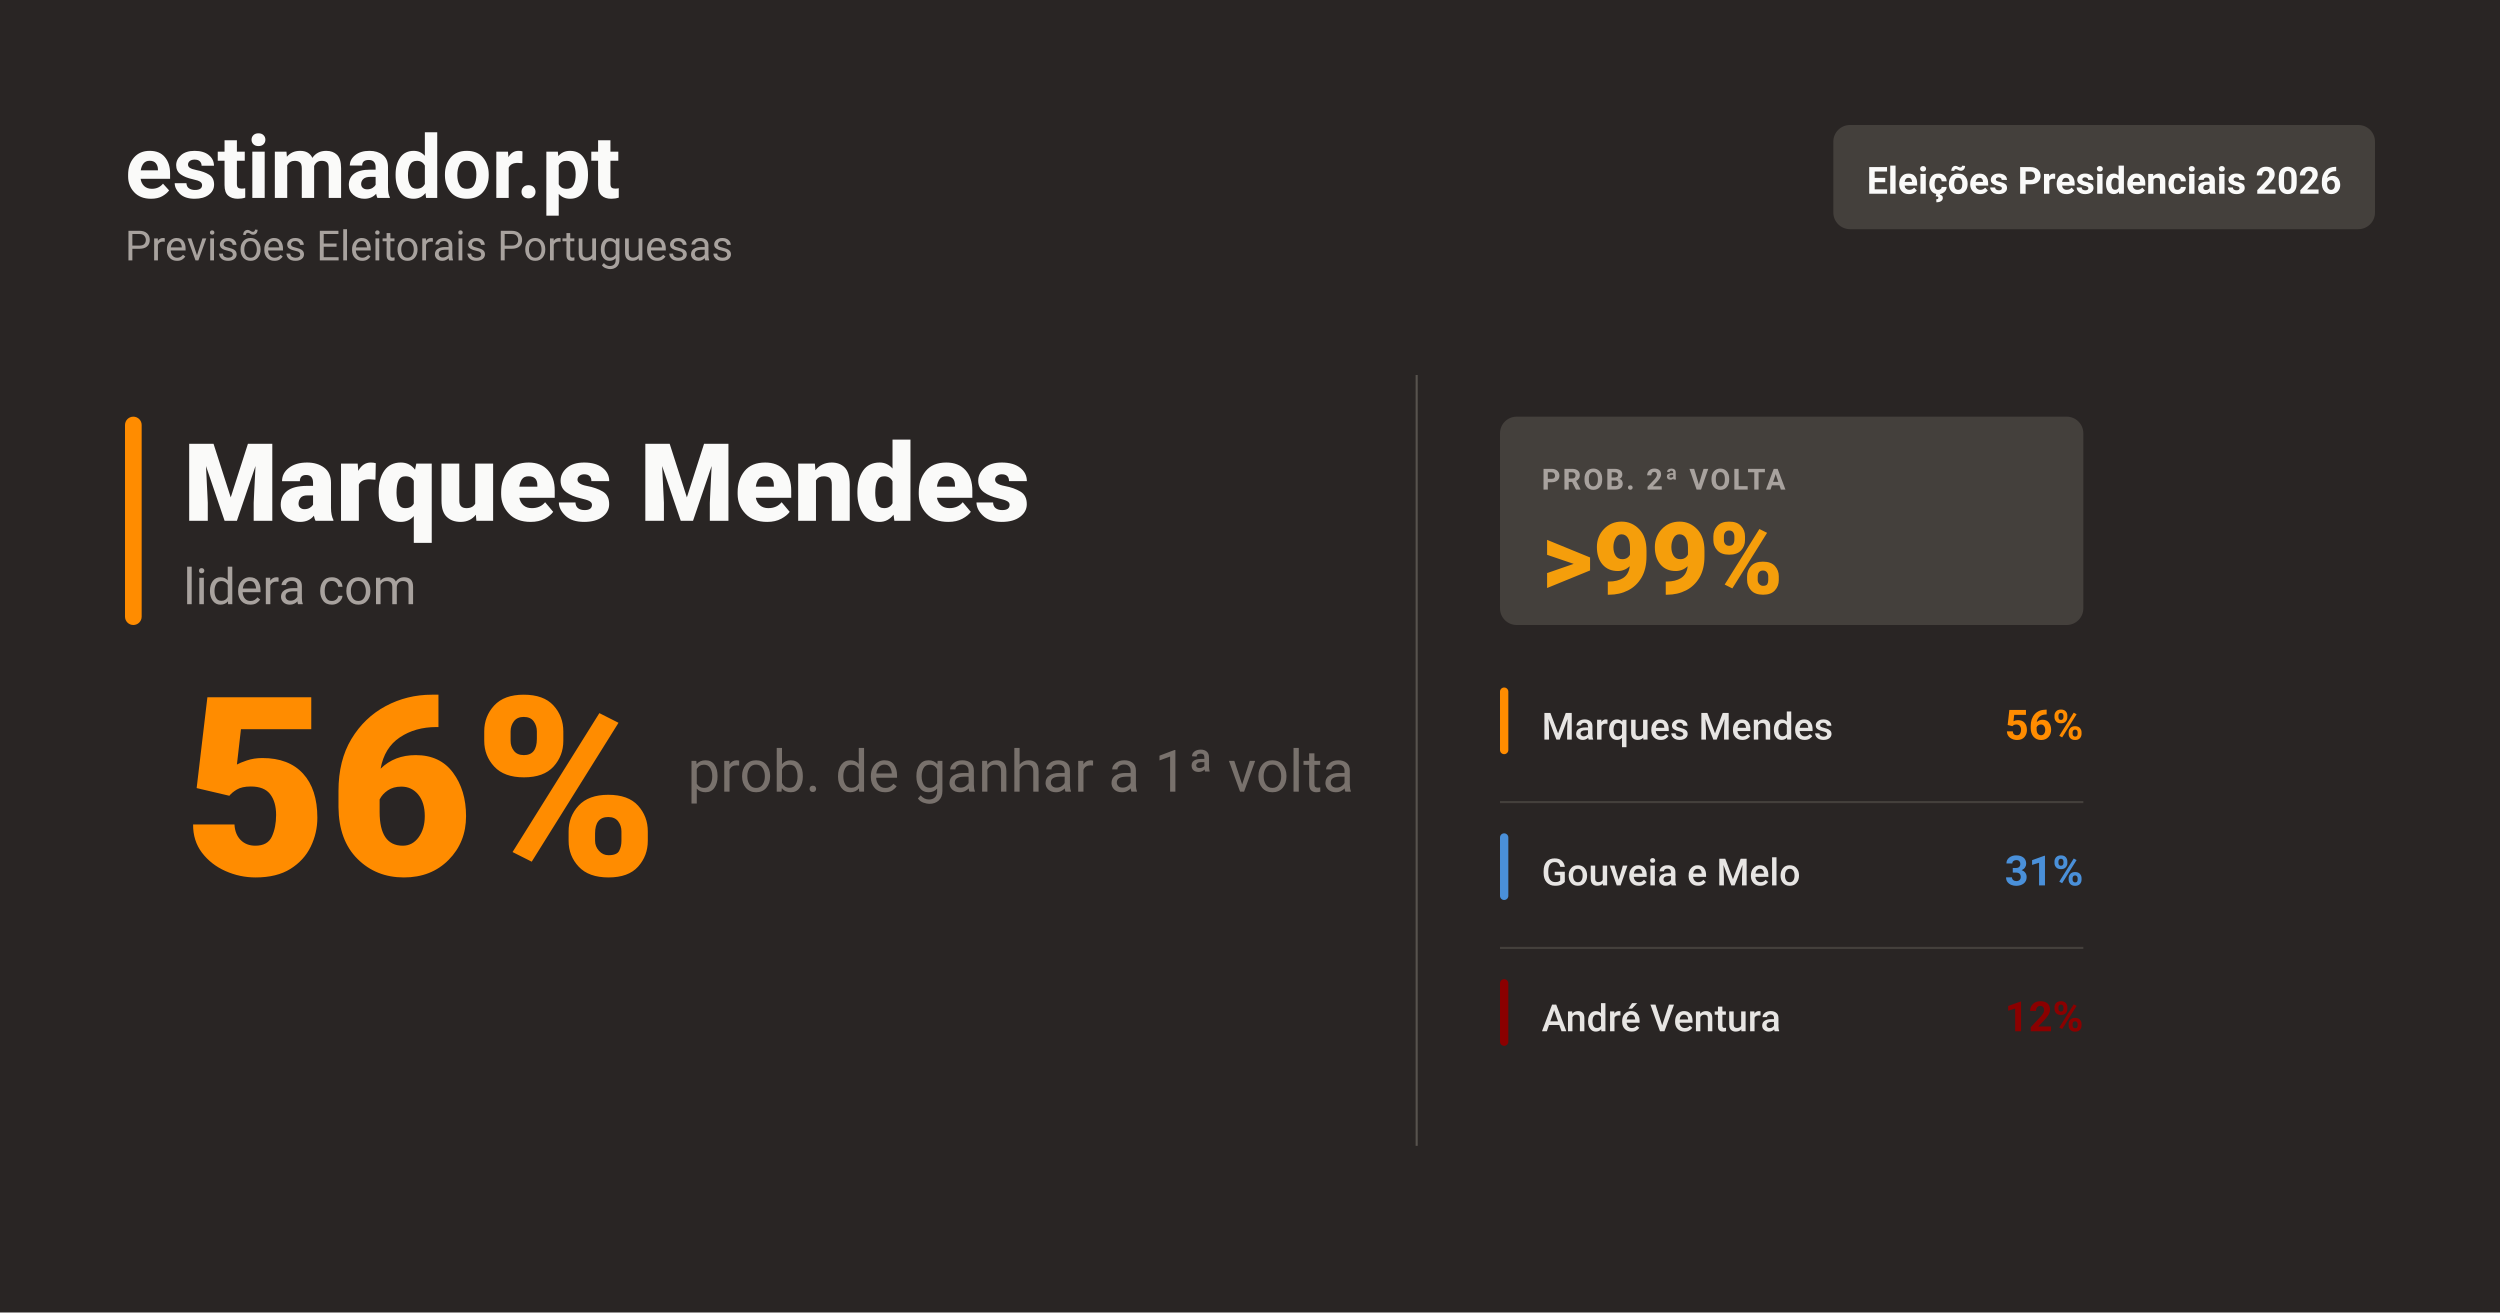
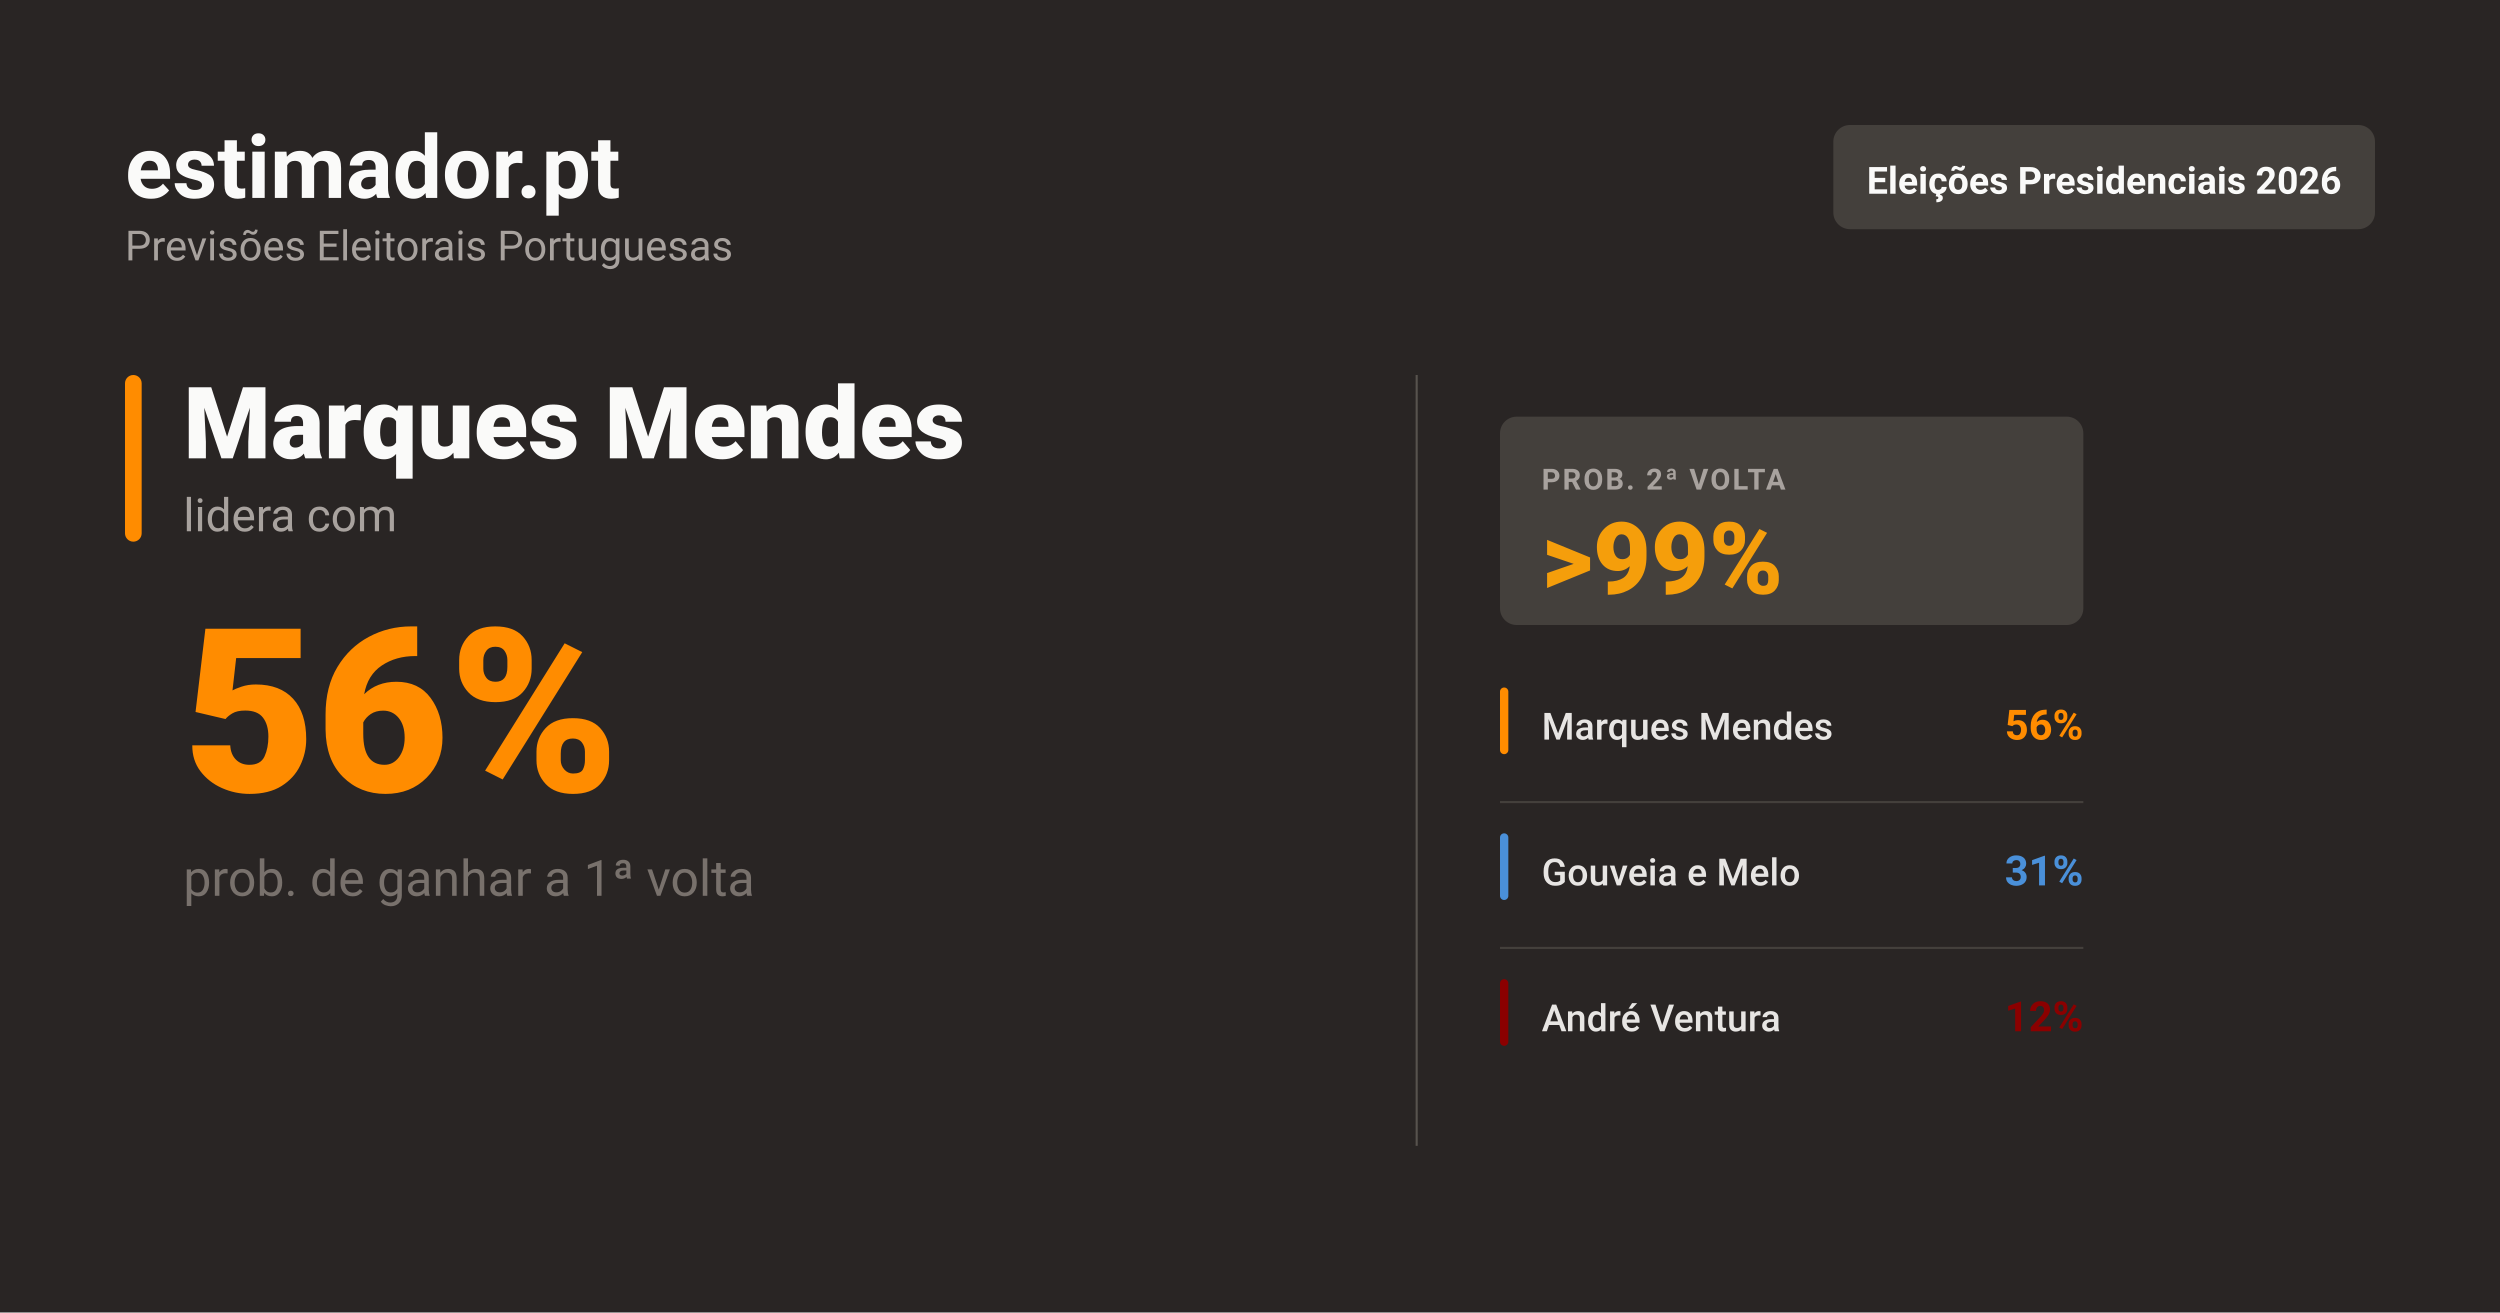
<svg xmlns="http://www.w3.org/2000/svg" width="1200" height="630">
  <defs>
    <style>
      text { font-family: -apple-system, BlinkMacSystemFont, 'Segoe UI', Roboto, Helvetica, Arial, sans-serif; }
    </style>
  </defs>
  <rect width="1200" height="630" fill="#292524" />
  <text x="60" y="95" fill="#fafaf9" font-size="42" font-weight="700">estimador.pt</text>
  <text x="60" y="125" fill="#a8a29e" font-size="20">Previsões Eleitorais Portuguesas</text>
  <rect x="880" y="60" width="260" height="50" rx="8" fill="#44403c" />
  <text x="1010" y="93" fill="#fafaf9" font-size="18" font-weight="600" text-anchor="middle">Eleições Presidenciais 2026</text>
-   <rect x="60" y="200" width="8" height="100" rx="4" fill="#FF8C00" />
-   <text x="88" y="250" fill="#fafaf9" font-size="52" font-weight="800">Marques Mendes</text>
-   <text x="88" y="290" fill="#a8a29e" font-size="24">lidera com</text>
-   <text x="88" y="420" fill="#FF8C00" font-size="120" font-weight="900">56%</text>
-   <text x="330" y="380" fill="#78716c" font-size="28">prob. de ganhar a 1ª volta</text>
+   <rect x="60" y="180" width="8" height="80" rx="4" fill="#FF8C00" />
+   <text x="88" y="220" fill="#fafaf9" font-size="48" font-weight="800">Marques Mendes</text>
+   <text x="88" y="255" fill="#a8a29e" font-size="22">lidera com</text>
+   <text x="88" y="380" fill="#FF8C00" font-size="110" font-weight="900">56%</text>
+   <text x="88" y="430" fill="#78716c" font-size="24">prob. de ganhar a 1ª volta</text>
  <line x1="680" y1="180" x2="680" y2="550" stroke="#57534e" stroke-width="1" />
  <rect x="720" y="200" width="280" height="100" rx="8" fill="#44403c" />
  <text x="740" y="235" fill="#a8a29e" font-size="14" font-weight="600" letter-spacing="1">PROB. 2ª VOLTA</text>
  <text x="740" y="285" fill="#f59e0b" font-size="48" font-weight="800">&gt;99%</text>
  <rect x="720" y="330" width="4" height="32" rx="2" fill="#FF8C00" />
  <text x="740" y="355" fill="#e7e5e3" font-size="18" font-weight="500">Marques Mendes</text>
  <text x="1000" y="355" fill="#FF8C00" font-size="20" font-weight="700" text-anchor="end">56%</text>
  <line x1="720" y1="385" x2="1000" y2="385" stroke="#44403c" stroke-width="1" />
  <rect x="720" y="400" width="4" height="32" rx="2" fill="#4A90D9" />
  <text x="740" y="425" fill="#e7e5e3" font-size="18" font-weight="500">Gouveia e Melo</text>
  <text x="1000" y="425" fill="#4A90D9" font-size="20" font-weight="700" text-anchor="end">31%</text>
  <line x1="720" y1="455" x2="1000" y2="455" stroke="#44403c" stroke-width="1" />
  <rect x="720" y="470" width="4" height="32" rx="2" fill="#8B0000" />
  <text x="740" y="495" fill="#e7e5e3" font-size="18" font-weight="500">André Ventura</text>
  <text x="1000" y="495" fill="#8B0000" font-size="20" font-weight="700" text-anchor="end">12%</text>
</svg>
